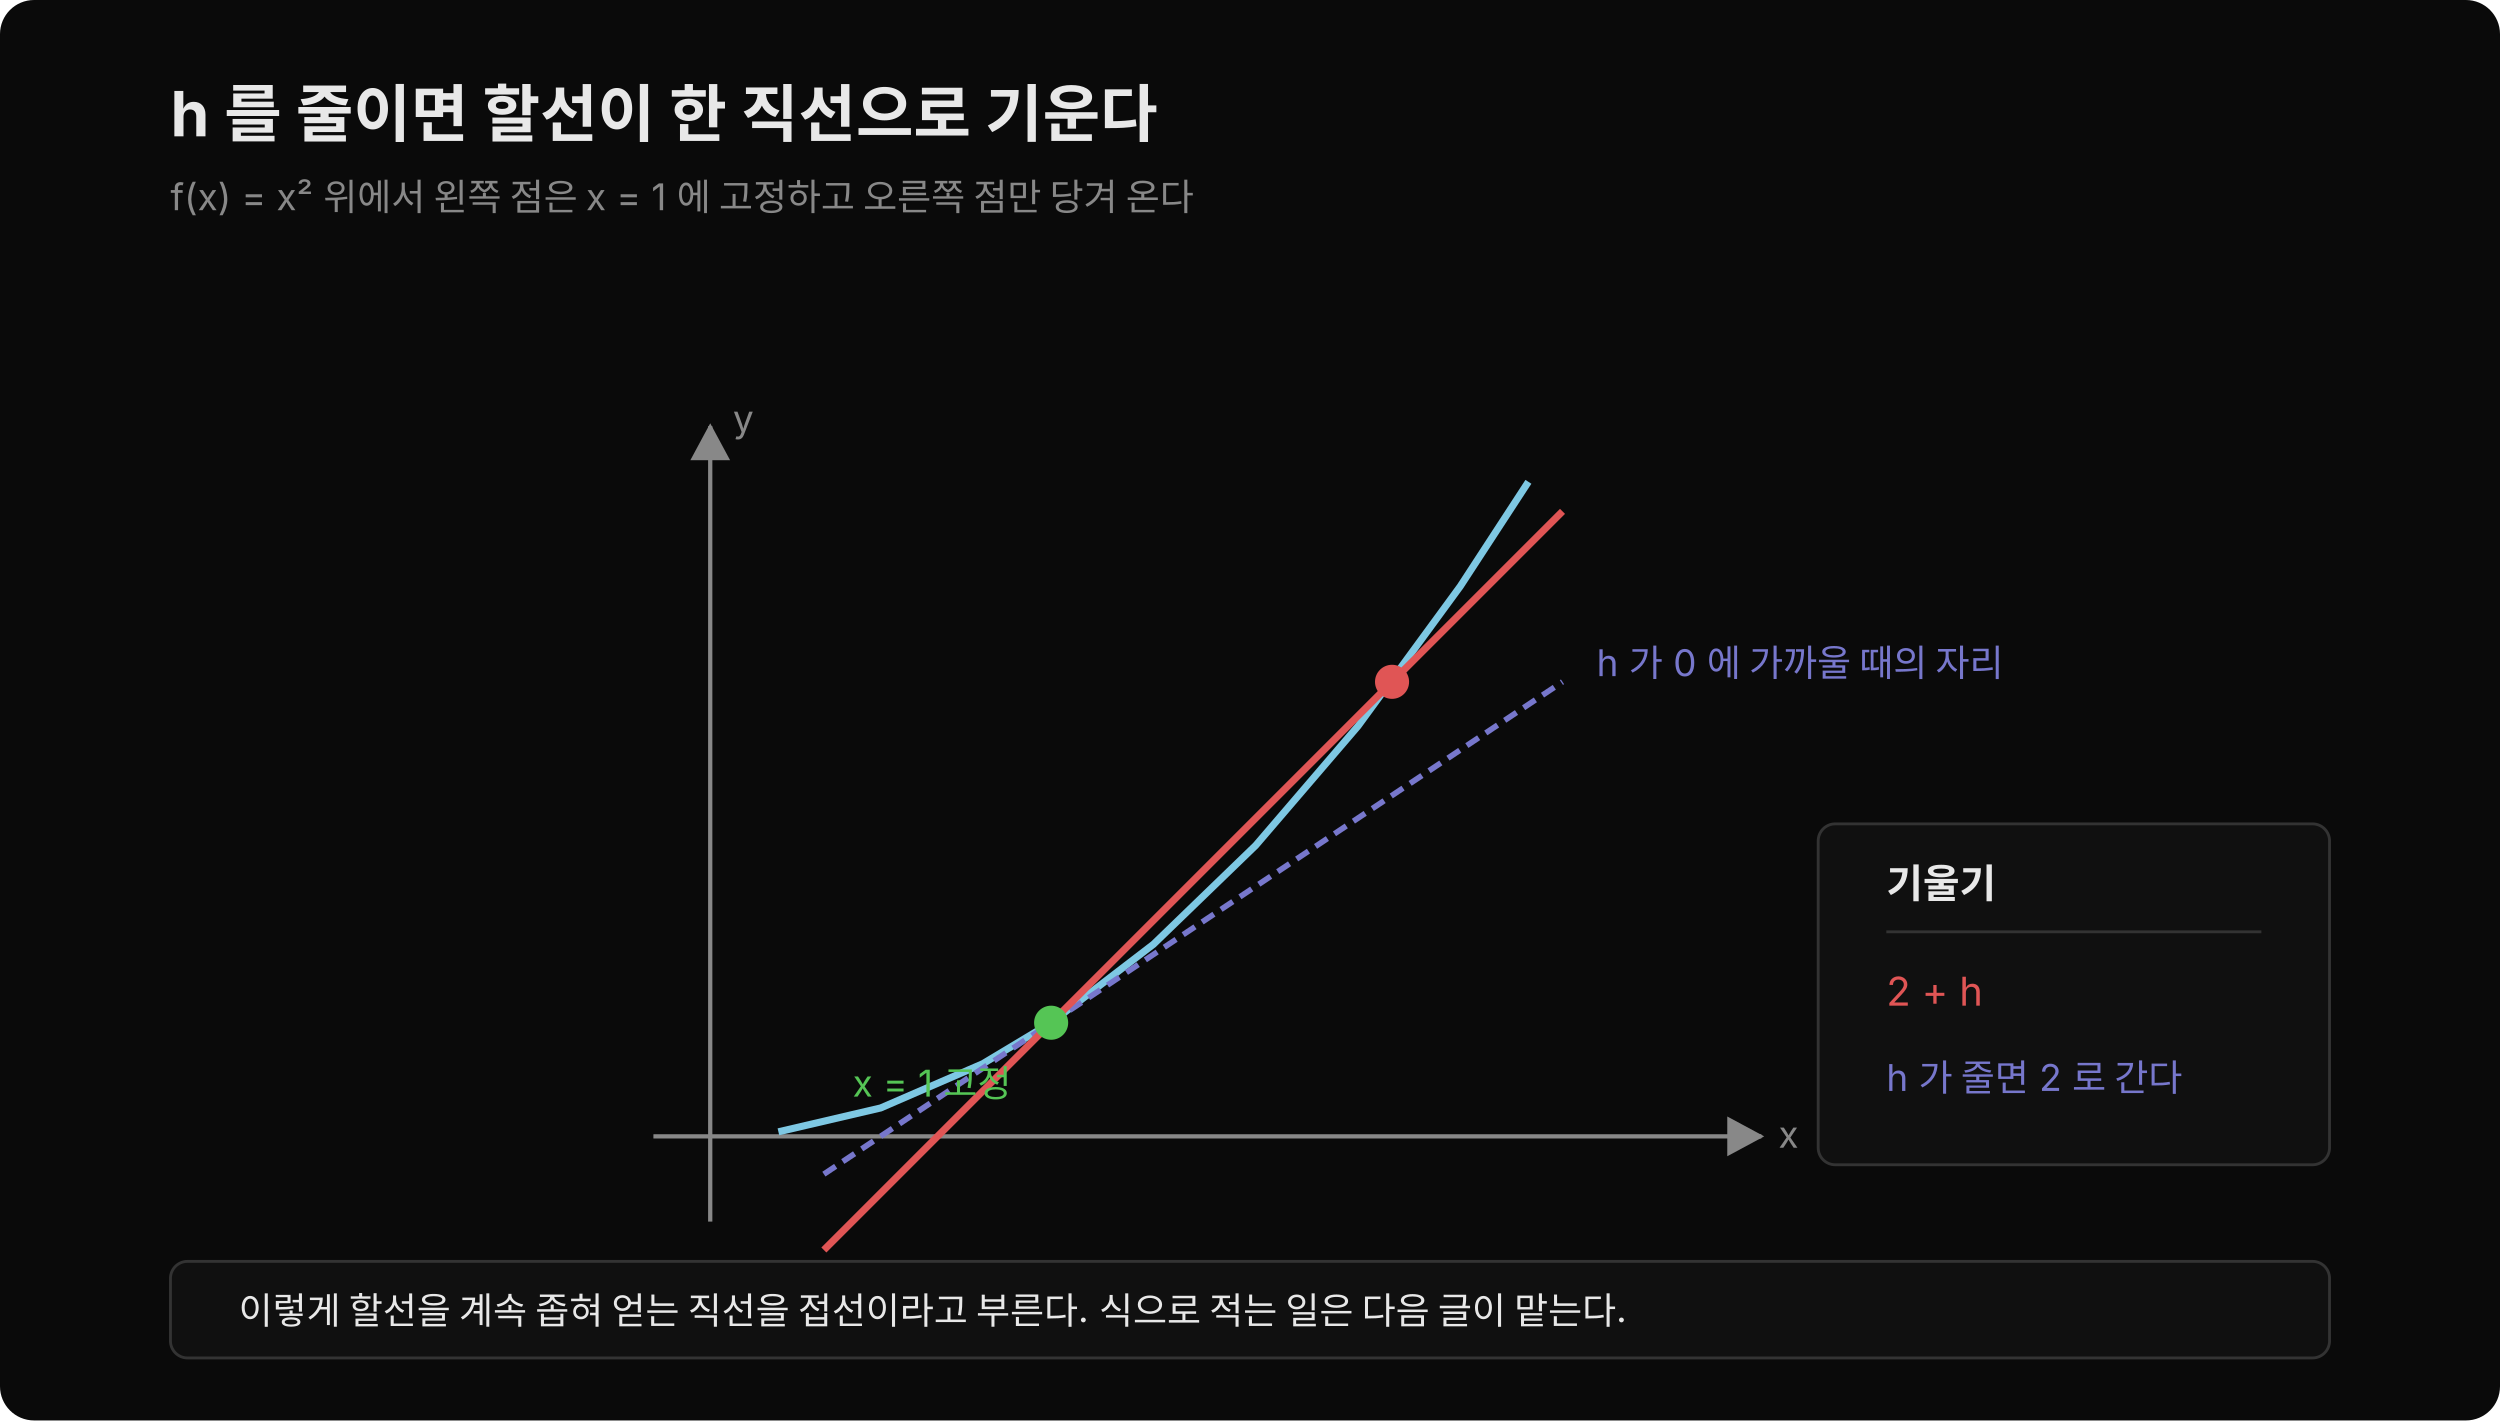
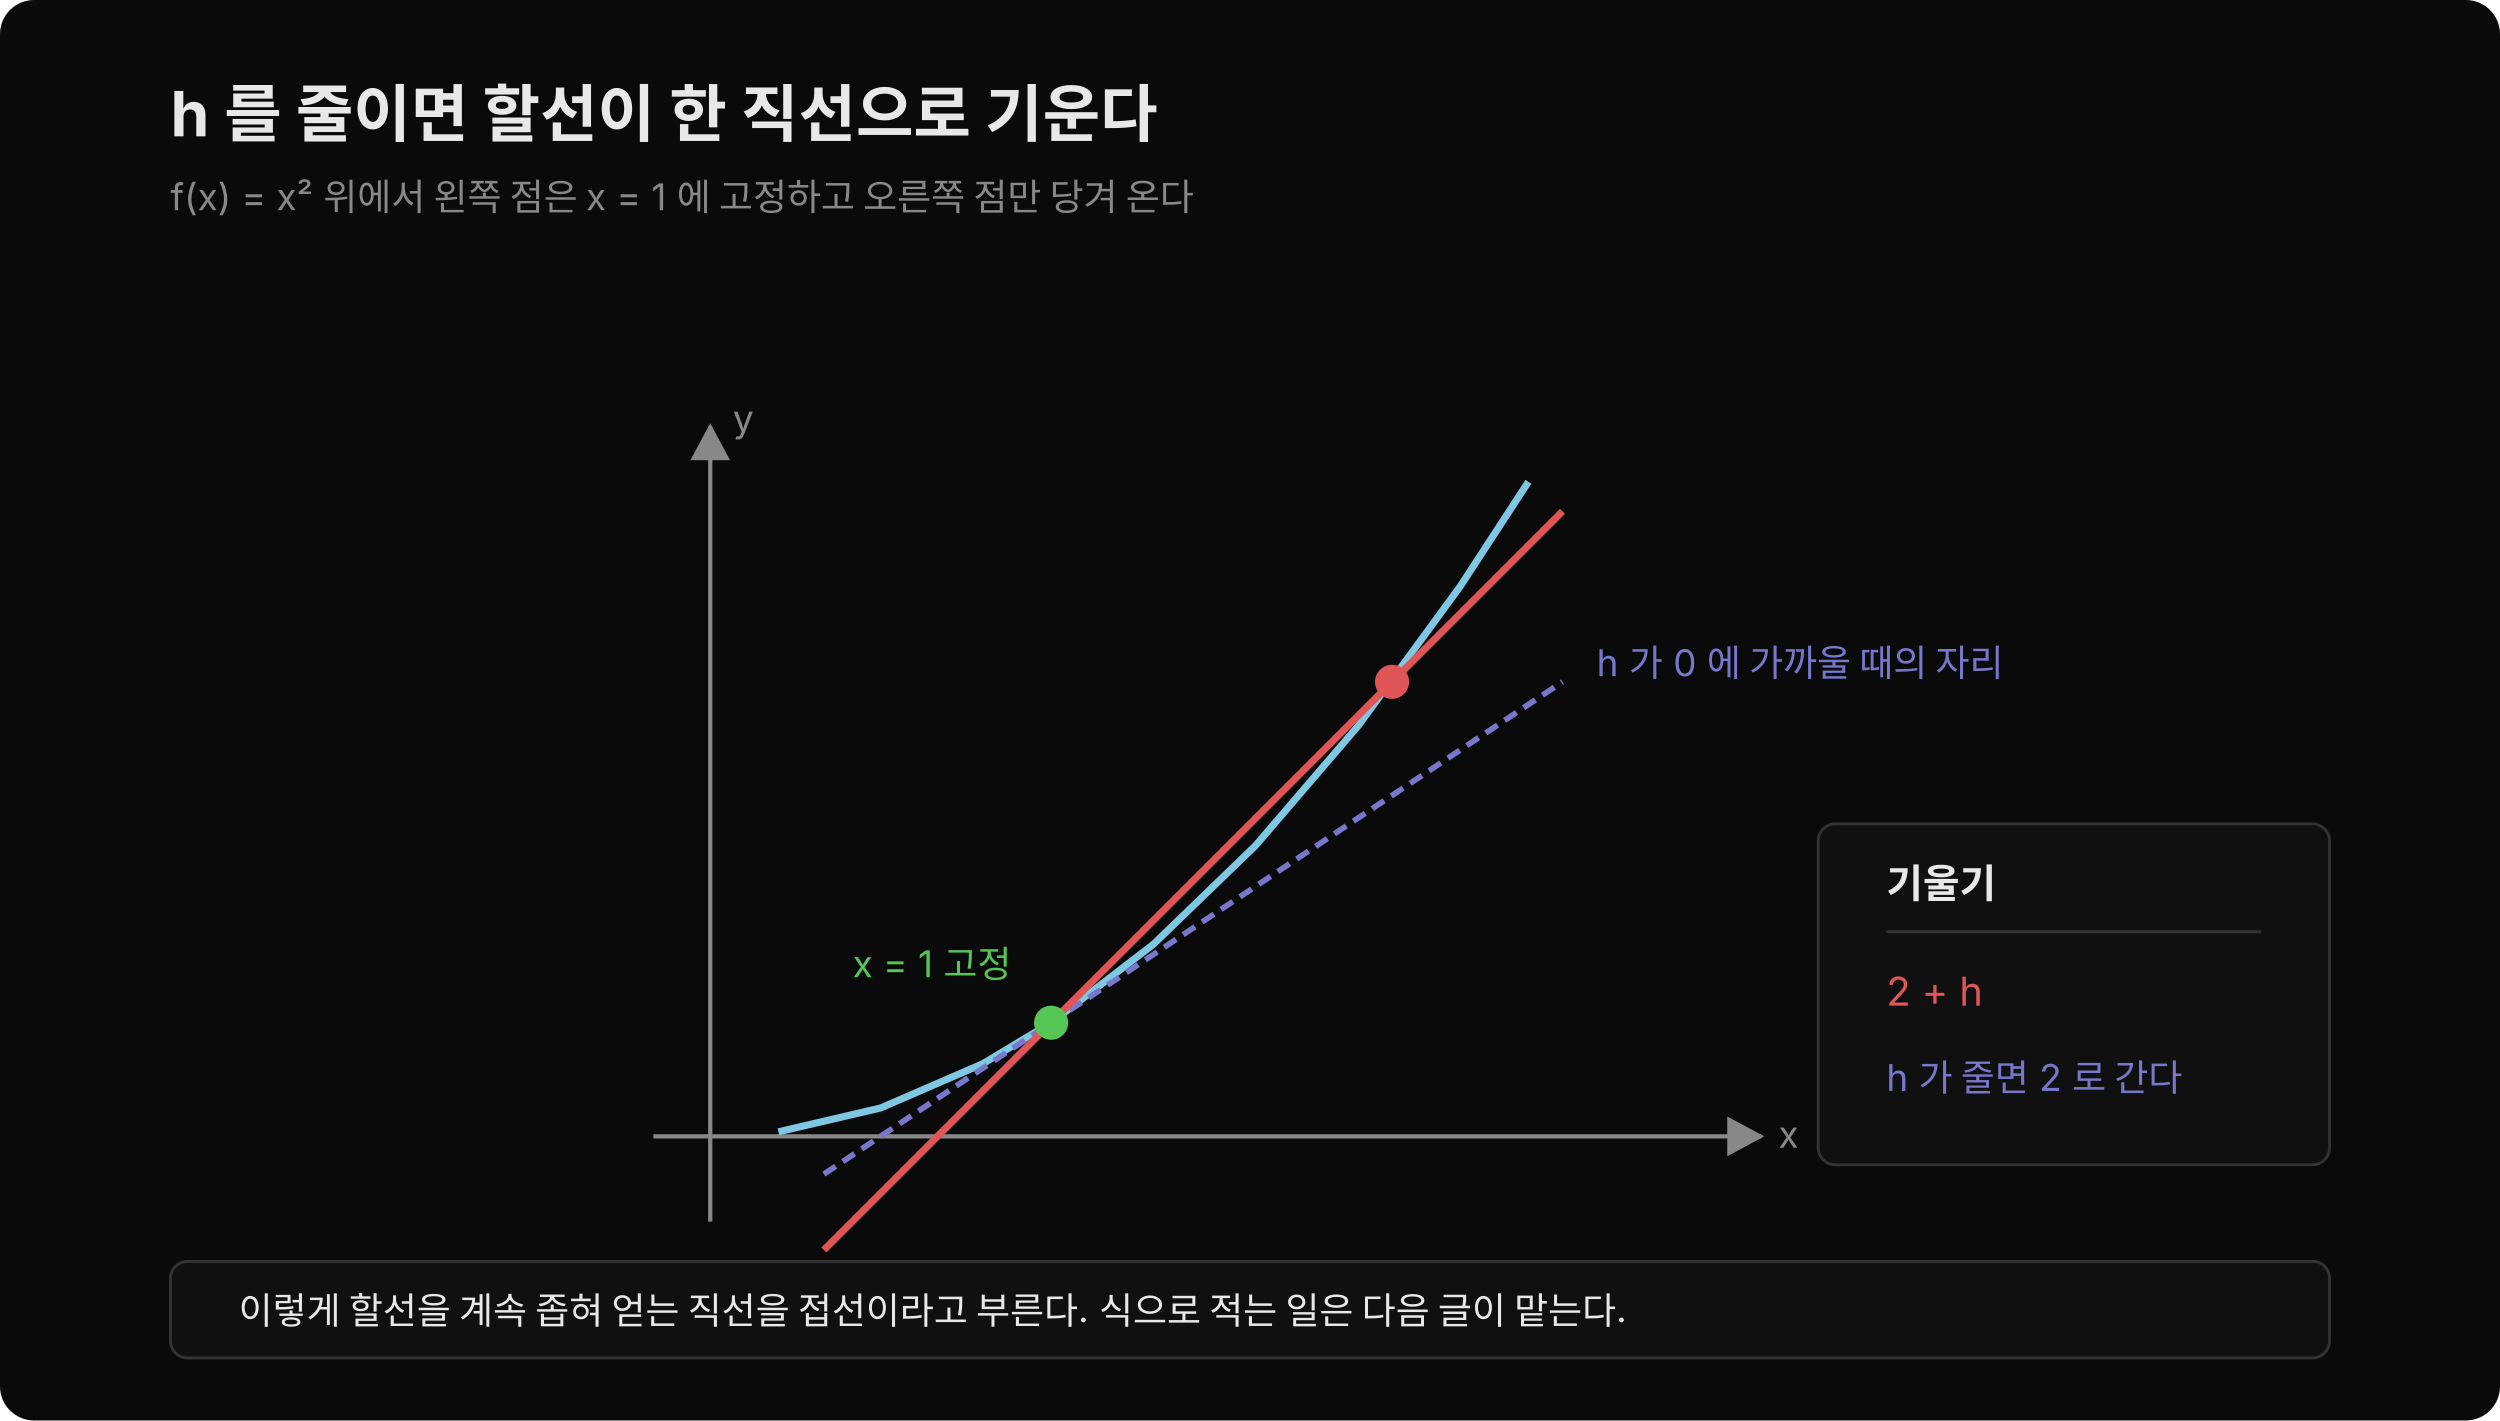
<svg xmlns="http://www.w3.org/2000/svg" width="880" height="500" viewBox="0 0 880 500" font-family="'Wanted Sans Variable','Wanted Sans',-apple-system,sans-serif">
  <rect width="880" height="500" rx="12" fill="#0a0a0a" />
  <defs>
    <marker id="shAx" viewBox="0 0 14 14" refX="12" refY="7" markerUnits="userSpaceOnUse" markerWidth="14" markerHeight="14" orient="auto">
      <path d="M 0 0 L 13 7 L 0 14 z" fill="#888" />
    </marker>
  </defs>
  <text x="60" y="48" font-size="22" font-weight="700" fill="#e8e8e8">h 를 줄이면 할선이 한 직선으로 기운다</text>
  <text x="60" y="74" font-size="13" fill="#888">f(x) = x² 위에서 왼쪽 점은 x = 1 에 고정하고 오른쪽 점만 당겨 온다</text>
  <line x1="230" y1="400" x2="620" y2="400" stroke="#888" stroke-width="1.5" marker-end="url(#shAx)" />
  <line x1="250" y1="430" x2="250" y2="150" stroke="#888" stroke-width="1.5" marker-end="url(#shAx)" />
  <text x="626" y="404" font-size="13" fill="#888">x</text>
  <text x="258" y="152" font-size="13" fill="#888">y</text>
  <path d="M 274 398.4 L 310 390 L 346 374.4 L 370 360 L 406 332.4 L 442 297.6 L 478 255.6 L 514 206.4 L 538 169.6" fill="none" stroke="#7ec8e3" stroke-width="2.5" />
  <line x1="290" y1="413.3" x2="550" y2="240" stroke="#7777cc" stroke-width="2" stroke-dasharray="5,3" />
  <text x="562" y="238" font-size="13" fill="#7777cc">h 가 0 에 가까울 때의 자리</text>
  <line x1="290" y1="440" x2="550" y2="180" stroke="#e05555" stroke-width="2.5">
    <animate attributeName="y1" dur="4s" repeatCount="indefinite" keyTimes="0;0.2;0.4;0.6;0.8;1" values="440;429.3;421.3;416.5;414.1;414.1" />
    <animate attributeName="y2" dur="4s" repeatCount="indefinite" keyTimes="0;0.2;0.4;0.6;0.8;1" values="180;204;222;232.8;238.2;238.2" />
  </line>
  <circle cx="370" cy="360" r="6" fill="#55c555" />
-   <text x="356" y="386" font-size="13" fill="#55c555" text-anchor="end">x = 1 고정</text>
+   <text x="356" y="344" font-size="13" fill="#55c555" text-anchor="end">x = 1 고정</text>
  <circle cx="490" cy="240" r="6" fill="#e05555">
    <animate attributeName="cx" dur="4s" repeatCount="indefinite" keyTimes="0;0.2;0.4;0.6;0.8;1" values="490;442;406;384.4;373.6;373.6" />
    <animate attributeName="cy" dur="4s" repeatCount="indefinite" keyTimes="0;0.2;0.4;0.6;0.8;1" values="240;297.6;332.4;349.8;357.6;357.6" />
  </circle>
  <rect x="640" y="290" width="180" height="120" rx="6" fill="#101010" stroke="#333" stroke-width="1" />
  <text x="664" y="316" font-size="14" font-weight="600" fill="#e8e8e8">기울기</text>
  <line x1="664" y1="328" x2="796" y2="328" stroke="#333" stroke-width="1" />
  <text x="664" y="354" font-size="14" fill="#e05555">2 + h</text>
  <text x="664" y="384" font-size="13" fill="#7777cc">h 가 줄면 2 로 간다</text>
  <rect x="60" y="444" width="760" height="34" rx="6" fill="#101010" stroke="#333" stroke-width="1" />
  <text x="84" y="466" font-size="13" fill="#e8e8e8">이렇게 할선을 계속 좁혀 얻는 직선을 접선이라고 부른다. 식으로 적는 일은 다음 글이 맡는다.</text>
</svg>
